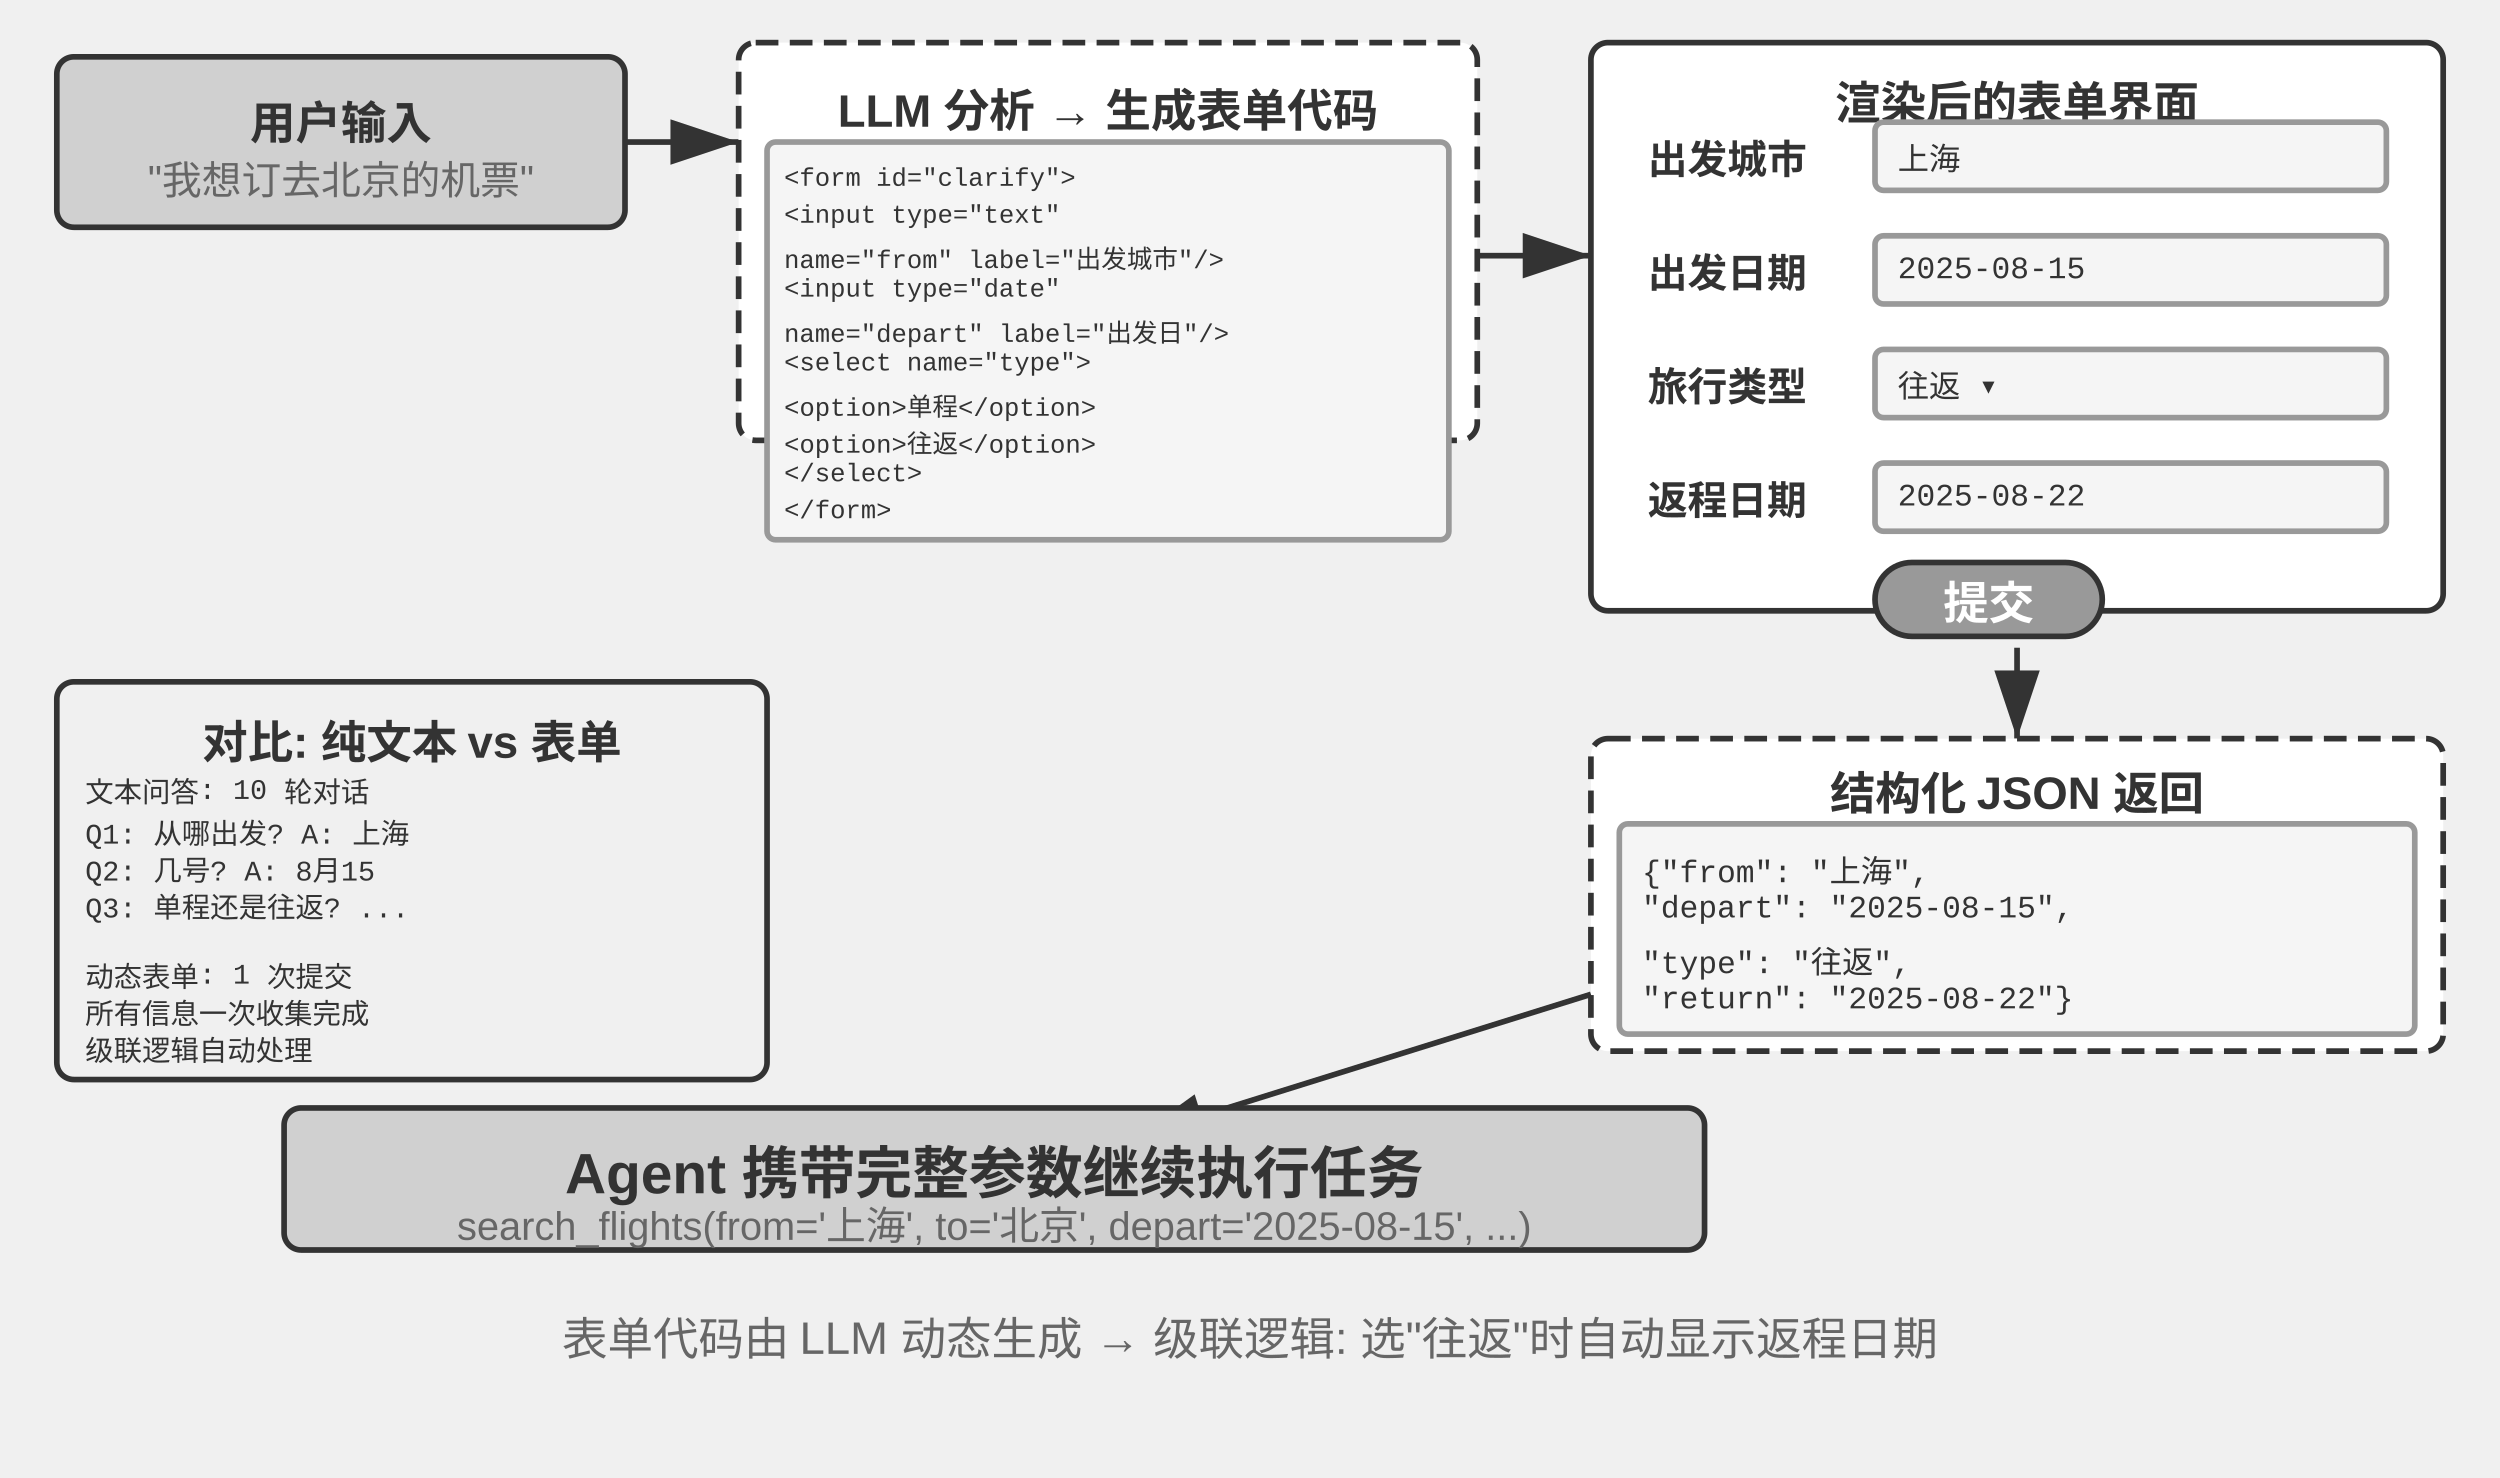
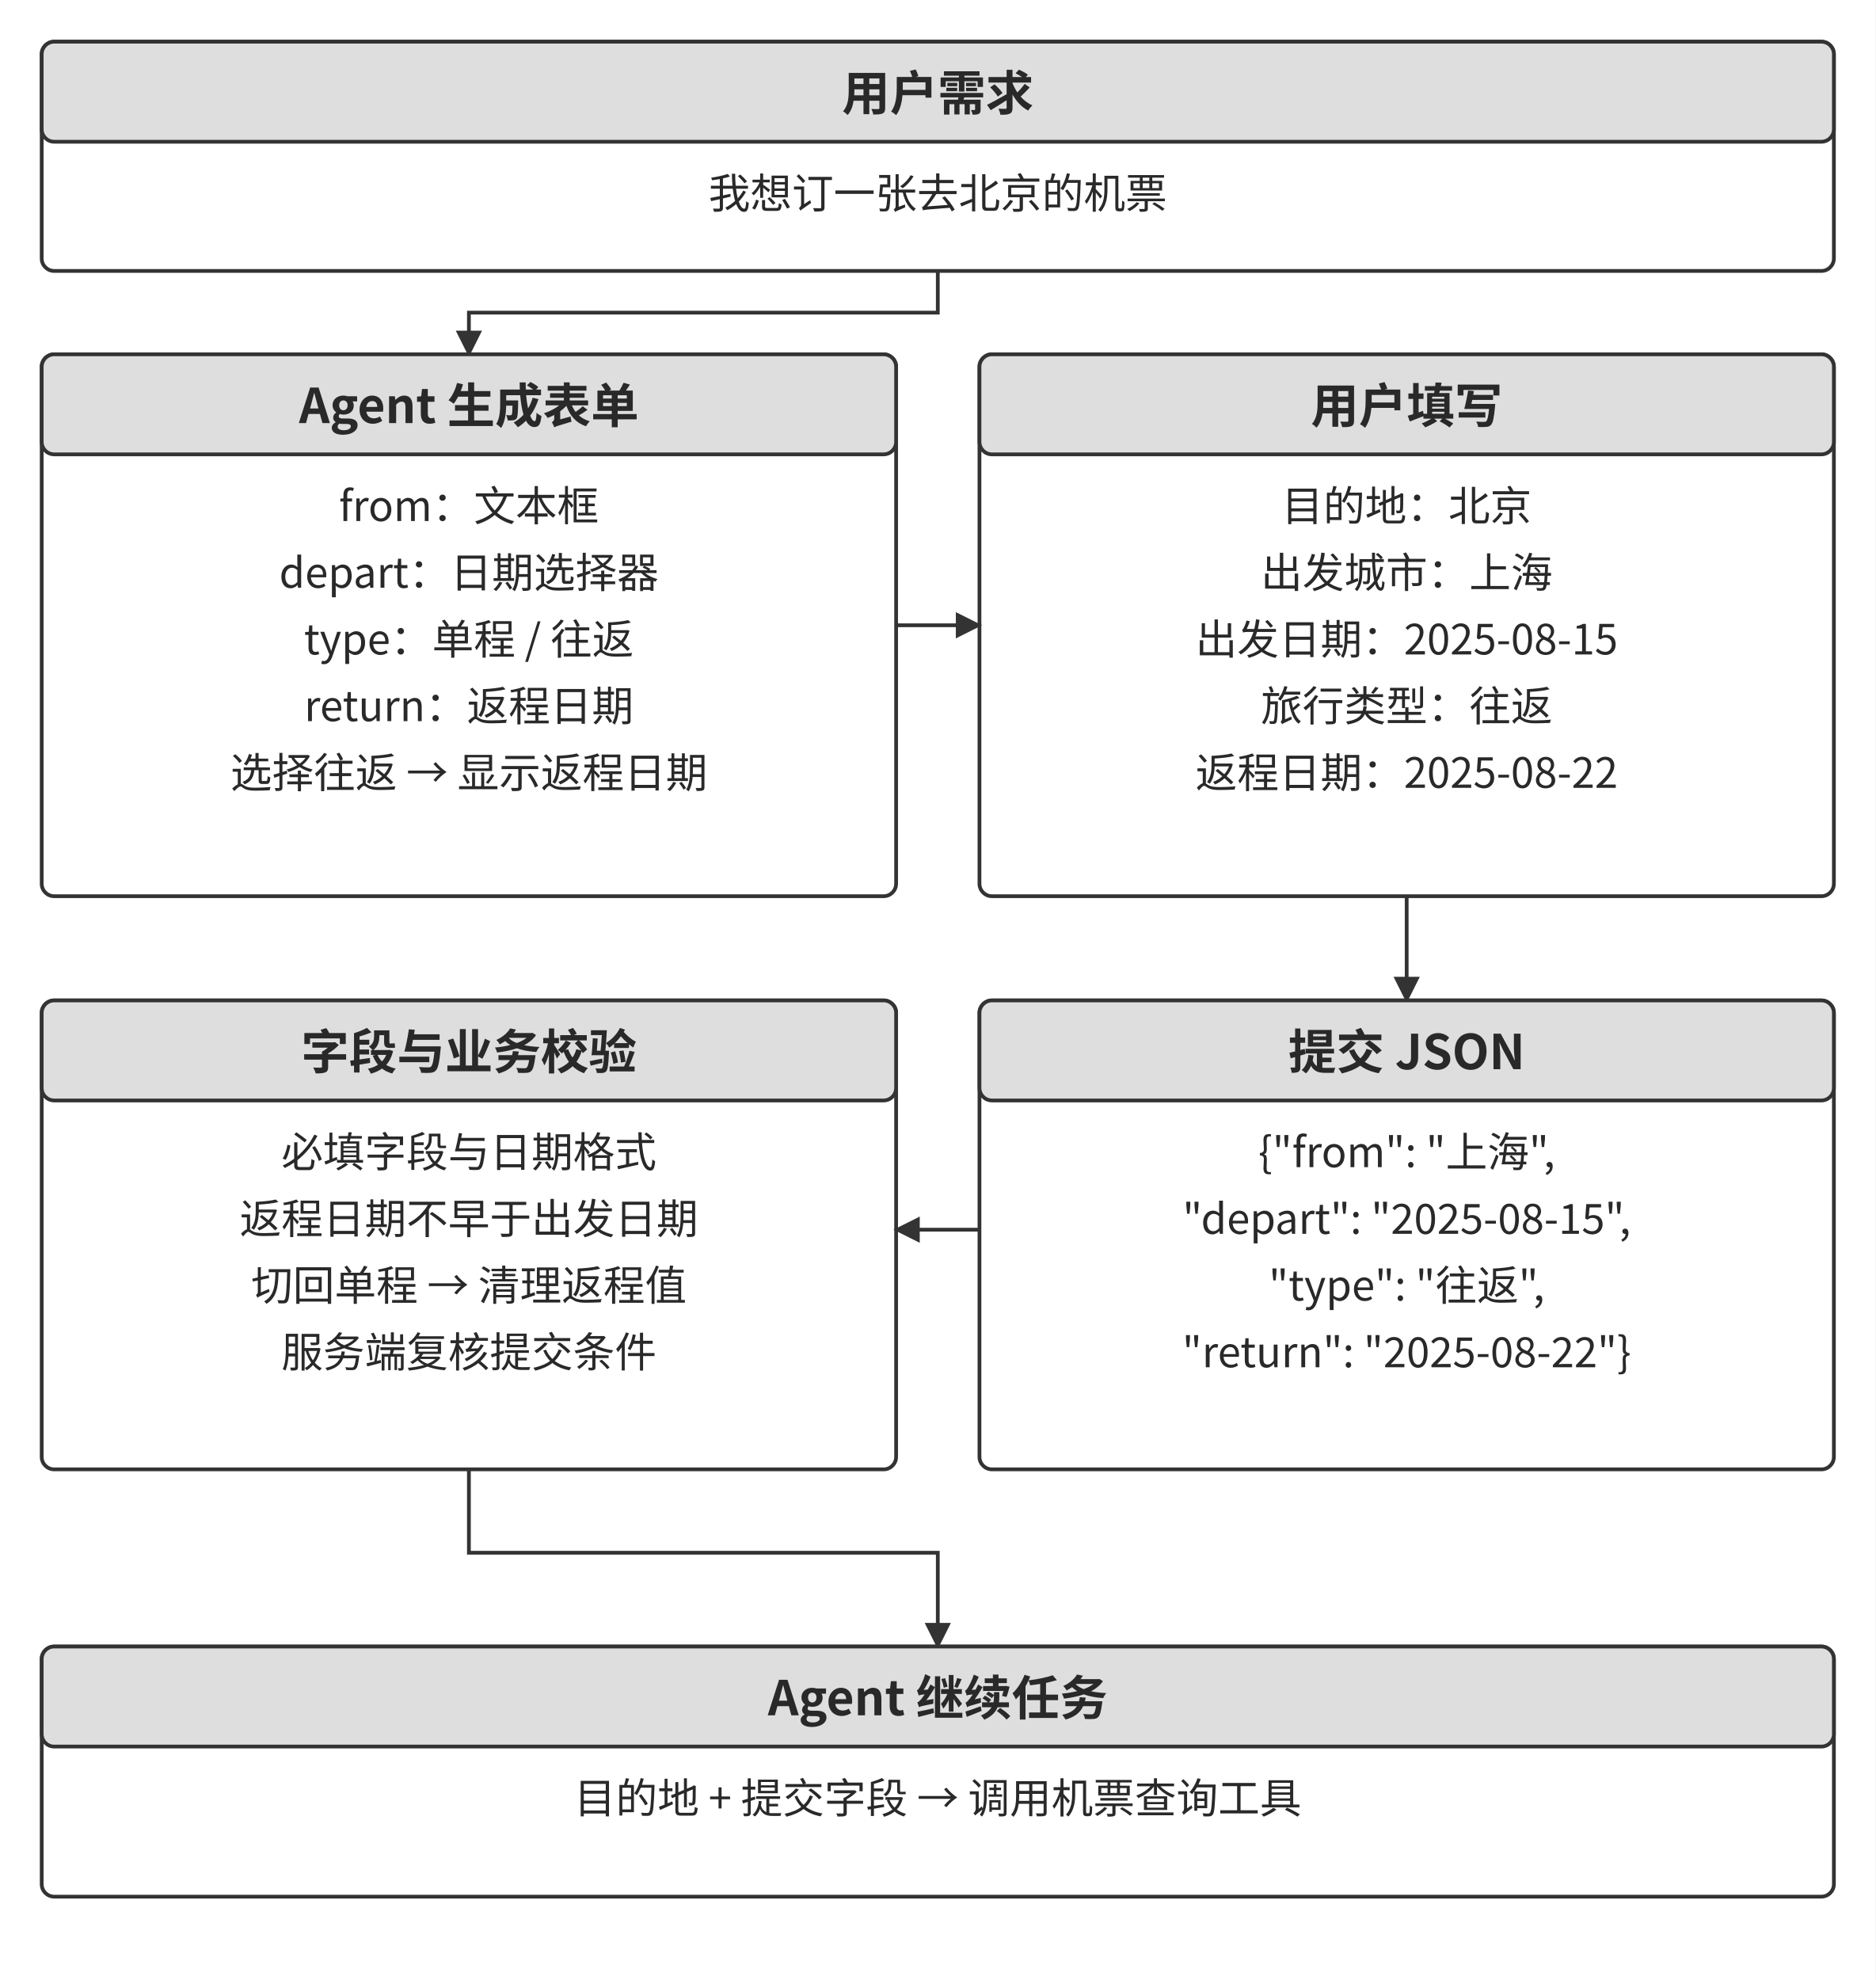
- <svg xmlns="http://www.w3.org/2000/svg" viewBox="0 40 880 520" width="880" height="520" style="background:#ffffff">
+ <svg xmlns="http://www.w3.org/2000/svg" width="150mm" height="158.33mm" viewBox="0 0 900 950" role="img" aria-labelledby="title desc">
  <defs>
-     <marker id="ah" markerWidth="12" markerHeight="8" refX="12" refY="4" orient="auto">
-       <polygon points="0 0, 12 4, 0 8" fill="#333333" />
-     </marker>
-     <marker id="ah-light" markerWidth="12" markerHeight="8" refX="12" refY="4" orient="auto">
-       <polygon points="0 0, 12 4, 0 8" fill="#999999" />
+     <marker id="arrow" viewBox="0 0 10 10" refX="9" refY="5" markerWidth="7" markerHeight="7" orient="auto-start-reverse">
+       <path d="M0 0 L10 5 L0 10 Z" fill="#333333" />
    </marker>
  </defs>
-   <rect x="20" y="60" width="200" height="60" rx="6" fill="#d0d0d0" stroke="#333333" stroke-width="2" />
-   <text x="120" y="82" font-family="Arial, 'Helvetica Neue', Helvetica, 'PingFang SC', 'Microsoft YaHei', sans-serif" font-size="16" fill="#333333" text-anchor="middle" dominant-baseline="central" font-weight="bold">用户输入</text>
-   <text x="120" y="100" font-family="Arial, 'Helvetica Neue', Helvetica, 'PingFang SC', 'Microsoft YaHei', sans-serif" font-size="14" fill="#666666" text-anchor="middle" dominant-baseline="central" font-weight="normal">"我想订去北京的机票"</text>
-   <line x1="220" y1="90" x2="260" y2="90" stroke="#333333" stroke-width="2" marker-end="url(#ah)" />
-   <rect x="260" y="55" width="260" height="140" rx="6" fill="#ffffff" stroke="#333333" stroke-width="2" stroke-dasharray="8,4" />
-   <text x="390" y="75" font-family="Arial, 'Helvetica Neue', Helvetica, 'PingFang SC', 'Microsoft YaHei', sans-serif" font-size="16" fill="#333333" text-anchor="middle" dominant-baseline="central" font-weight="bold">LLM 分析 → 生成表单代码</text>
-   <rect x="270" y="90" width="240" height="140" rx="3" fill="#f5f5f5" stroke="#999999" stroke-width="2" />
-   <text x="276" y="103" font-family="'Courier New', Courier, monospace" font-size="9" fill="#333333" text-anchor="start" dominant-baseline="central">&lt;form id="clarify"&gt;</text>
-   <text x="276" y="116" font-family="'Courier New', Courier, monospace" font-size="9" fill="#333333" text-anchor="start" dominant-baseline="central"> &lt;input type="text"</text>
-   <text x="276" y="129" font-family="'Courier New', Courier, monospace" font-size="9" fill="#333333" text-anchor="start" dominant-baseline="central">  name="from" label="出发城市"/&gt;</text>
-   <text x="276" y="142" font-family="'Courier New', Courier, monospace" font-size="9" fill="#333333" text-anchor="start" dominant-baseline="central"> &lt;input type="date"</text>
-   <text x="276" y="155" font-family="'Courier New', Courier, monospace" font-size="9" fill="#333333" text-anchor="start" dominant-baseline="central">  name="depart" label="出发日"/&gt;</text>
-   <text x="276" y="168" font-family="'Courier New', Courier, monospace" font-size="9" fill="#333333" text-anchor="start" dominant-baseline="central"> &lt;select name="type"&gt;</text>
-   <text x="276" y="181" font-family="'Courier New', Courier, monospace" font-size="9" fill="#333333" text-anchor="start" dominant-baseline="central">  &lt;option&gt;单程&lt;/option&gt;</text>
-   <text x="276" y="194" font-family="'Courier New', Courier, monospace" font-size="9" fill="#333333" text-anchor="start" dominant-baseline="central">  &lt;option&gt;往返&lt;/option&gt;</text>
-   <text x="276" y="207" font-family="'Courier New', Courier, monospace" font-size="9" fill="#333333" text-anchor="start" dominant-baseline="central"> &lt;/select&gt;</text>
-   <text x="276" y="220" font-family="'Courier New', Courier, monospace" font-size="9" fill="#333333" text-anchor="start" dominant-baseline="central">&lt;/form&gt;</text>
-   <line x1="520" y1="130" x2="560" y2="130" stroke="#333333" stroke-width="2" marker-end="url(#ah)" />
-   <rect x="560" y="55" width="300" height="200" rx="6" fill="#ffffff" stroke="#333333" stroke-width="2" />
-   <text x="710" y="75" font-family="Arial, 'Helvetica Neue', Helvetica, 'PingFang SC', 'Microsoft YaHei', sans-serif" font-size="16" fill="#333333" text-anchor="middle" dominant-baseline="central" font-weight="bold">渲染后的表单界面</text>
-   <text x="580" y="95" font-family="Arial, 'Helvetica Neue', Helvetica, 'PingFang SC', 'Microsoft YaHei', sans-serif" font-size="14" fill="#333333" text-anchor="start" dominant-baseline="central" font-weight="bold">出发城市</text>
-   <rect x="660" y="83" width="180" height="24" rx="3" fill="#f5f5f5" stroke="#999999" stroke-width="2" />
-   <text x="668" y="95" font-family="'Courier New', Courier, monospace" font-size="11" fill="#333333" text-anchor="start" dominant-baseline="central">上海</text>
-   <text x="580" y="135" font-family="Arial, 'Helvetica Neue', Helvetica, 'PingFang SC', 'Microsoft YaHei', sans-serif" font-size="14" fill="#333333" text-anchor="start" dominant-baseline="central" font-weight="bold">出发日期</text>
-   <rect x="660" y="123" width="180" height="24" rx="3" fill="#f5f5f5" stroke="#999999" stroke-width="2" />
-   <text x="668" y="135" font-family="'Courier New', Courier, monospace" font-size="11" fill="#333333" text-anchor="start" dominant-baseline="central">2025-08-15</text>
-   <text x="580" y="175" font-family="Arial, 'Helvetica Neue', Helvetica, 'PingFang SC', 'Microsoft YaHei', sans-serif" font-size="14" fill="#333333" text-anchor="start" dominant-baseline="central" font-weight="bold">旅行类型</text>
-   <rect x="660" y="163" width="180" height="24" rx="3" fill="#f5f5f5" stroke="#999999" stroke-width="2" />
-   <text x="668" y="175" font-family="'Courier New', Courier, monospace" font-size="11" fill="#333333" text-anchor="start" dominant-baseline="central">往返 ▾</text>
-   <text x="580" y="215" font-family="Arial, 'Helvetica Neue', Helvetica, 'PingFang SC', 'Microsoft YaHei', sans-serif" font-size="14" fill="#333333" text-anchor="start" dominant-baseline="central" font-weight="bold">返程日期</text>
-   <rect x="660" y="203" width="180" height="24" rx="3" fill="#f5f5f5" stroke="#999999" stroke-width="2" />
-   <text x="668" y="215" font-family="'Courier New', Courier, monospace" font-size="11" fill="#333333" text-anchor="start" dominant-baseline="central">2025-08-22</text>
-   <rect x="660" y="238" width="80" height="26" rx="13" fill="#999999" stroke="#333333" stroke-width="2" />
-   <text x="700.0" y="251.0" font-family="Arial, 'Helvetica Neue', Helvetica, 'PingFang SC', 'Microsoft YaHei', sans-serif" font-size="16" fill="#ffffff" text-anchor="middle" dominant-baseline="central" font-weight="bold">提交</text>
-   <line x1="710" y1="268" x2="710" y2="300" stroke="#333333" stroke-width="2" marker-end="url(#ah)" />
-   <rect x="560" y="300" width="300" height="110" rx="6" fill="#ffffff" stroke="#333333" stroke-width="2" stroke-dasharray="8,4" />
-   <text x="710" y="318" font-family="Arial, 'Helvetica Neue', Helvetica, 'PingFang SC', 'Microsoft YaHei', sans-serif" font-size="16" fill="#333333" text-anchor="middle" dominant-baseline="central" font-weight="bold">结构化 JSON 返回</text>
-   <rect x="570" y="330" width="280" height="74" rx="3" fill="#f5f5f5" stroke="#999999" stroke-width="2" />
-   <text x="578" y="344" font-family="'Courier New', Courier, monospace" font-size="11" fill="#333333" text-anchor="start" dominant-baseline="central">{"from": "上海",</text>
-   <text x="578" y="360" font-family="'Courier New', Courier, monospace" font-size="11" fill="#333333" text-anchor="start" dominant-baseline="central"> "depart": "2025-08-15",</text>
-   <text x="578" y="376" font-family="'Courier New', Courier, monospace" font-size="11" fill="#333333" text-anchor="start" dominant-baseline="central"> "type": "往返",</text>
-   <text x="578" y="392" font-family="'Courier New', Courier, monospace" font-size="11" fill="#333333" text-anchor="start" dominant-baseline="central"> "return": "2025-08-22"}</text>
-   <line x1="560" y1="390" x2="400" y2="440" stroke="#333333" stroke-width="2" marker-end="url(#ah)" />
-   <rect x="100" y="430" width="500" height="50" rx="6" fill="#d0d0d0" stroke="#333333" stroke-width="2" />
-   <text x="350" y="448" font-family="Arial, 'Helvetica Neue', Helvetica, 'PingFang SC', 'Microsoft YaHei', sans-serif" font-size="20" fill="#333333" text-anchor="middle" dominant-baseline="central" font-weight="bold">Agent 携带完整参数继续执行任务</text>
-   <text x="350" y="468" font-family="Arial, 'Helvetica Neue', Helvetica, 'PingFang SC', 'Microsoft YaHei', sans-serif" font-size="14" fill="#666666" text-anchor="middle" dominant-baseline="central" font-weight="normal">search_flights(from='上海', to='北京', depart='2025-08-15', ...)</text>
-   <rect x="20" y="280" width="250" height="140" rx="6" fill="#f0f0f0" stroke="#333333" stroke-width="2" />
-   <text x="145" y="300" font-family="Arial, 'Helvetica Neue', Helvetica, 'PingFang SC', 'Microsoft YaHei', sans-serif" font-size="16" fill="#333333" text-anchor="middle" dominant-baseline="central" font-weight="bold">对比: 纯文本 vs 表单</text>
-   <text x="30" y="318" font-family="'Courier New', Courier, monospace" font-size="10" fill="#333333" text-anchor="start" dominant-baseline="central">文本问答: 10 轮对话</text>
-   <text x="30" y="331" font-family="'Courier New', Courier, monospace" font-size="10" fill="#333333" text-anchor="start" dominant-baseline="central">  Q1: 从哪出发? A: 上海</text>
-   <text x="30" y="344" font-family="'Courier New', Courier, monospace" font-size="10" fill="#333333" text-anchor="start" dominant-baseline="central">  Q2: 几号? A: 8月15</text>
-   <text x="30" y="357" font-family="'Courier New', Courier, monospace" font-size="10" fill="#333333" text-anchor="start" dominant-baseline="central">  Q3: 单程还是往返? ...</text>
-   <text x="30" y="370" font-family="'Courier New', Courier, monospace" font-size="10" fill="#333333" text-anchor="start" dominant-baseline="central" />
-   <text x="30" y="383" font-family="'Courier New', Courier, monospace" font-size="10" fill="#333333" text-anchor="start" dominant-baseline="central">动态表单: 1 次提交</text>
-   <text x="30" y="396" font-family="'Courier New', Courier, monospace" font-size="10" fill="#333333" text-anchor="start" dominant-baseline="central">  所有信息一次收集完成</text>
-   <text x="30" y="409" font-family="'Courier New', Courier, monospace" font-size="10" fill="#333333" text-anchor="start" dominant-baseline="central">  级联逻辑自动处理</text>
-   <text x="440.0" y="510" font-family="Arial, 'Helvetica Neue', Helvetica, 'PingFang SC', 'Microsoft YaHei', sans-serif" font-size="16" fill="#666666" text-anchor="middle" dominant-baseline="central" font-weight="normal">表单代码由 LLM 动态生成 → 级联逻辑: 选"往返"时自动显示返程日期</text>
+   <rect width="900" height="950" fill="#ffffff" />
+   <rect x="20" y="20" width="860" height="110" rx="6" fill="#ffffff" stroke="#333333" stroke-width="1.8" />
+   <rect x="20" y="20" width="860" height="48" rx="6" fill="#dedede" stroke="#333333" stroke-width="1.8" />
+   <text x="450.0" y="53" text-anchor="middle" font-family="Noto Sans CJK SC,Source Han Sans CN,Microsoft YaHei,sans-serif" font-size="23" font-weight="700" fill="#292929">用户需求</text>
+   <text x="450.0" y="100" text-anchor="middle" font-family="Noto Sans CJK SC,Source Han Sans CN,Microsoft YaHei,sans-serif" font-size="20" font-weight="400" fill="#292929">我想订一张去北京的机票</text>
+   <path d="M 450 130 L 450 150 L 225 150 L 225 170" fill="none" stroke="#333333" stroke-width="1.8" marker-end="url(#arrow)" />
+   <rect x="20" y="170" width="410" height="260" rx="6" fill="#ffffff" stroke="#333333" stroke-width="1.8" />
+   <rect x="20" y="170" width="410" height="48" rx="6" fill="#dedede" stroke="#333333" stroke-width="1.8" />
+   <text x="225.0" y="203" text-anchor="middle" font-family="Noto Sans CJK SC,Source Han Sans CN,Microsoft YaHei,sans-serif" font-size="23" font-weight="700" fill="#292929">Agent 生成表单</text>
+   <text x="225.0" y="250" text-anchor="middle" font-family="Noto Sans CJK SC,Source Han Sans CN,Microsoft YaHei,sans-serif" font-size="20" font-weight="400" fill="#292929">from：文本框</text>
+   <text x="225.0" y="282" text-anchor="middle" font-family="Noto Sans CJK SC,Source Han Sans CN,Microsoft YaHei,sans-serif" font-size="20" font-weight="400" fill="#292929">depart：日期选择器</text>
+   <text x="225.0" y="314" text-anchor="middle" font-family="Noto Sans CJK SC,Source Han Sans CN,Microsoft YaHei,sans-serif" font-size="20" font-weight="400" fill="#292929">type：单程 / 往返</text>
+   <text x="225.0" y="346" text-anchor="middle" font-family="Noto Sans CJK SC,Source Han Sans CN,Microsoft YaHei,sans-serif" font-size="20" font-weight="400" fill="#292929">return：返程日期</text>
+   <text x="225.0" y="378" text-anchor="middle" font-family="Noto Sans CJK SC,Source Han Sans CN,Microsoft YaHei,sans-serif" font-size="20" font-weight="400" fill="#292929">选择往返 → 显示返程日期</text>
+   <rect x="470" y="170" width="410" height="260" rx="6" fill="#ffffff" stroke="#333333" stroke-width="1.8" />
+   <rect x="470" y="170" width="410" height="48" rx="6" fill="#dedede" stroke="#333333" stroke-width="1.8" />
+   <text x="675.0" y="203" text-anchor="middle" font-family="Noto Sans CJK SC,Source Han Sans CN,Microsoft YaHei,sans-serif" font-size="23" font-weight="700" fill="#292929">用户填写</text>
+   <text x="675.0" y="250" text-anchor="middle" font-family="Noto Sans CJK SC,Source Han Sans CN,Microsoft YaHei,sans-serif" font-size="20" font-weight="400" fill="#292929">目的地：北京</text>
+   <text x="675.0" y="282" text-anchor="middle" font-family="Noto Sans CJK SC,Source Han Sans CN,Microsoft YaHei,sans-serif" font-size="20" font-weight="400" fill="#292929">出发城市：上海</text>
+   <text x="675.0" y="314" text-anchor="middle" font-family="Noto Sans CJK SC,Source Han Sans CN,Microsoft YaHei,sans-serif" font-size="20" font-weight="400" fill="#292929">出发日期：2025-08-15</text>
+   <text x="675.0" y="346" text-anchor="middle" font-family="Noto Sans CJK SC,Source Han Sans CN,Microsoft YaHei,sans-serif" font-size="20" font-weight="400" fill="#292929">旅行类型：往返</text>
+   <text x="675.0" y="378" text-anchor="middle" font-family="Noto Sans CJK SC,Source Han Sans CN,Microsoft YaHei,sans-serif" font-size="20" font-weight="400" fill="#292929">返程日期：2025-08-22</text>
+   <path d="M 430 300 L 470 300" fill="none" stroke="#333333" stroke-width="1.8" marker-end="url(#arrow)" />
+   <path d="M 675 430 L 675 480" fill="none" stroke="#333333" stroke-width="1.8" marker-end="url(#arrow)" />
+   <rect x="470" y="480" width="410" height="225" rx="6" fill="#ffffff" stroke="#333333" stroke-width="1.8" />
+   <rect x="470" y="480" width="410" height="48" rx="6" fill="#dedede" stroke="#333333" stroke-width="1.8" />
+   <text x="675.0" y="513" text-anchor="middle" font-family="Noto Sans CJK SC,Source Han Sans CN,Microsoft YaHei,sans-serif" font-size="23" font-weight="700" fill="#292929">提交 JSON</text>
+   <text x="675.0" y="560" text-anchor="middle" font-family="Noto Sans CJK SC,Source Han Sans CN,Microsoft YaHei,sans-serif" font-size="20" font-weight="400" fill="#292929">{"from": "上海",</text>
+   <text x="675.0" y="592" text-anchor="middle" font-family="Noto Sans CJK SC,Source Han Sans CN,Microsoft YaHei,sans-serif" font-size="20" font-weight="400" fill="#292929"> "depart": "2025-08-15",</text>
+   <text x="675.0" y="624" text-anchor="middle" font-family="Noto Sans CJK SC,Source Han Sans CN,Microsoft YaHei,sans-serif" font-size="20" font-weight="400" fill="#292929"> "type": "往返",</text>
+   <text x="675.0" y="656" text-anchor="middle" font-family="Noto Sans CJK SC,Source Han Sans CN,Microsoft YaHei,sans-serif" font-size="20" font-weight="400" fill="#292929"> "return": "2025-08-22"}</text>
+   <rect x="20" y="480" width="410" height="225" rx="6" fill="#ffffff" stroke="#333333" stroke-width="1.8" />
+   <rect x="20" y="480" width="410" height="48" rx="6" fill="#dedede" stroke="#333333" stroke-width="1.8" />
+   <text x="225.0" y="513" text-anchor="middle" font-family="Noto Sans CJK SC,Source Han Sans CN,Microsoft YaHei,sans-serif" font-size="23" font-weight="700" fill="#292929">字段与业务校验</text>
+   <text x="225.0" y="560" text-anchor="middle" font-family="Noto Sans CJK SC,Source Han Sans CN,Microsoft YaHei,sans-serif" font-size="20" font-weight="400" fill="#292929">必填字段与日期格式</text>
+   <text x="225.0" y="592" text-anchor="middle" font-family="Noto Sans CJK SC,Source Han Sans CN,Microsoft YaHei,sans-serif" font-size="20" font-weight="400" fill="#292929">返程日期不早于出发日期</text>
+   <text x="225.0" y="624" text-anchor="middle" font-family="Noto Sans CJK SC,Source Han Sans CN,Microsoft YaHei,sans-serif" font-size="20" font-weight="400" fill="#292929">切回单程 → 清理返程值</text>
+   <text x="225.0" y="656" text-anchor="middle" font-family="Noto Sans CJK SC,Source Han Sans CN,Microsoft YaHei,sans-serif" font-size="20" font-weight="400" fill="#292929">服务端复核提交条件</text>
+   <path d="M 470 590 L 430 590" fill="none" stroke="#333333" stroke-width="1.8" marker-end="url(#arrow)" />
+   <path d="M 225 705 L 225 745 L 450 745 L 450 790" fill="none" stroke="#333333" stroke-width="1.8" marker-end="url(#arrow)" />
+   <rect x="20" y="790" width="860" height="120" rx="6" fill="#ffffff" stroke="#333333" stroke-width="1.8" />
+   <rect x="20" y="790" width="860" height="48" rx="6" fill="#dedede" stroke="#333333" stroke-width="1.8" />
+   <text x="450.0" y="823" text-anchor="middle" font-family="Noto Sans CJK SC,Source Han Sans CN,Microsoft YaHei,sans-serif" font-size="23" font-weight="700" fill="#292929">Agent 继续任务</text>
+   <text x="450.0" y="870" text-anchor="middle" font-family="Noto Sans CJK SC,Source Han Sans CN,Microsoft YaHei,sans-serif" font-size="20" font-weight="400" fill="#292929">目的地 + 提交字段 → 调用机票查询工具</text>
</svg>
